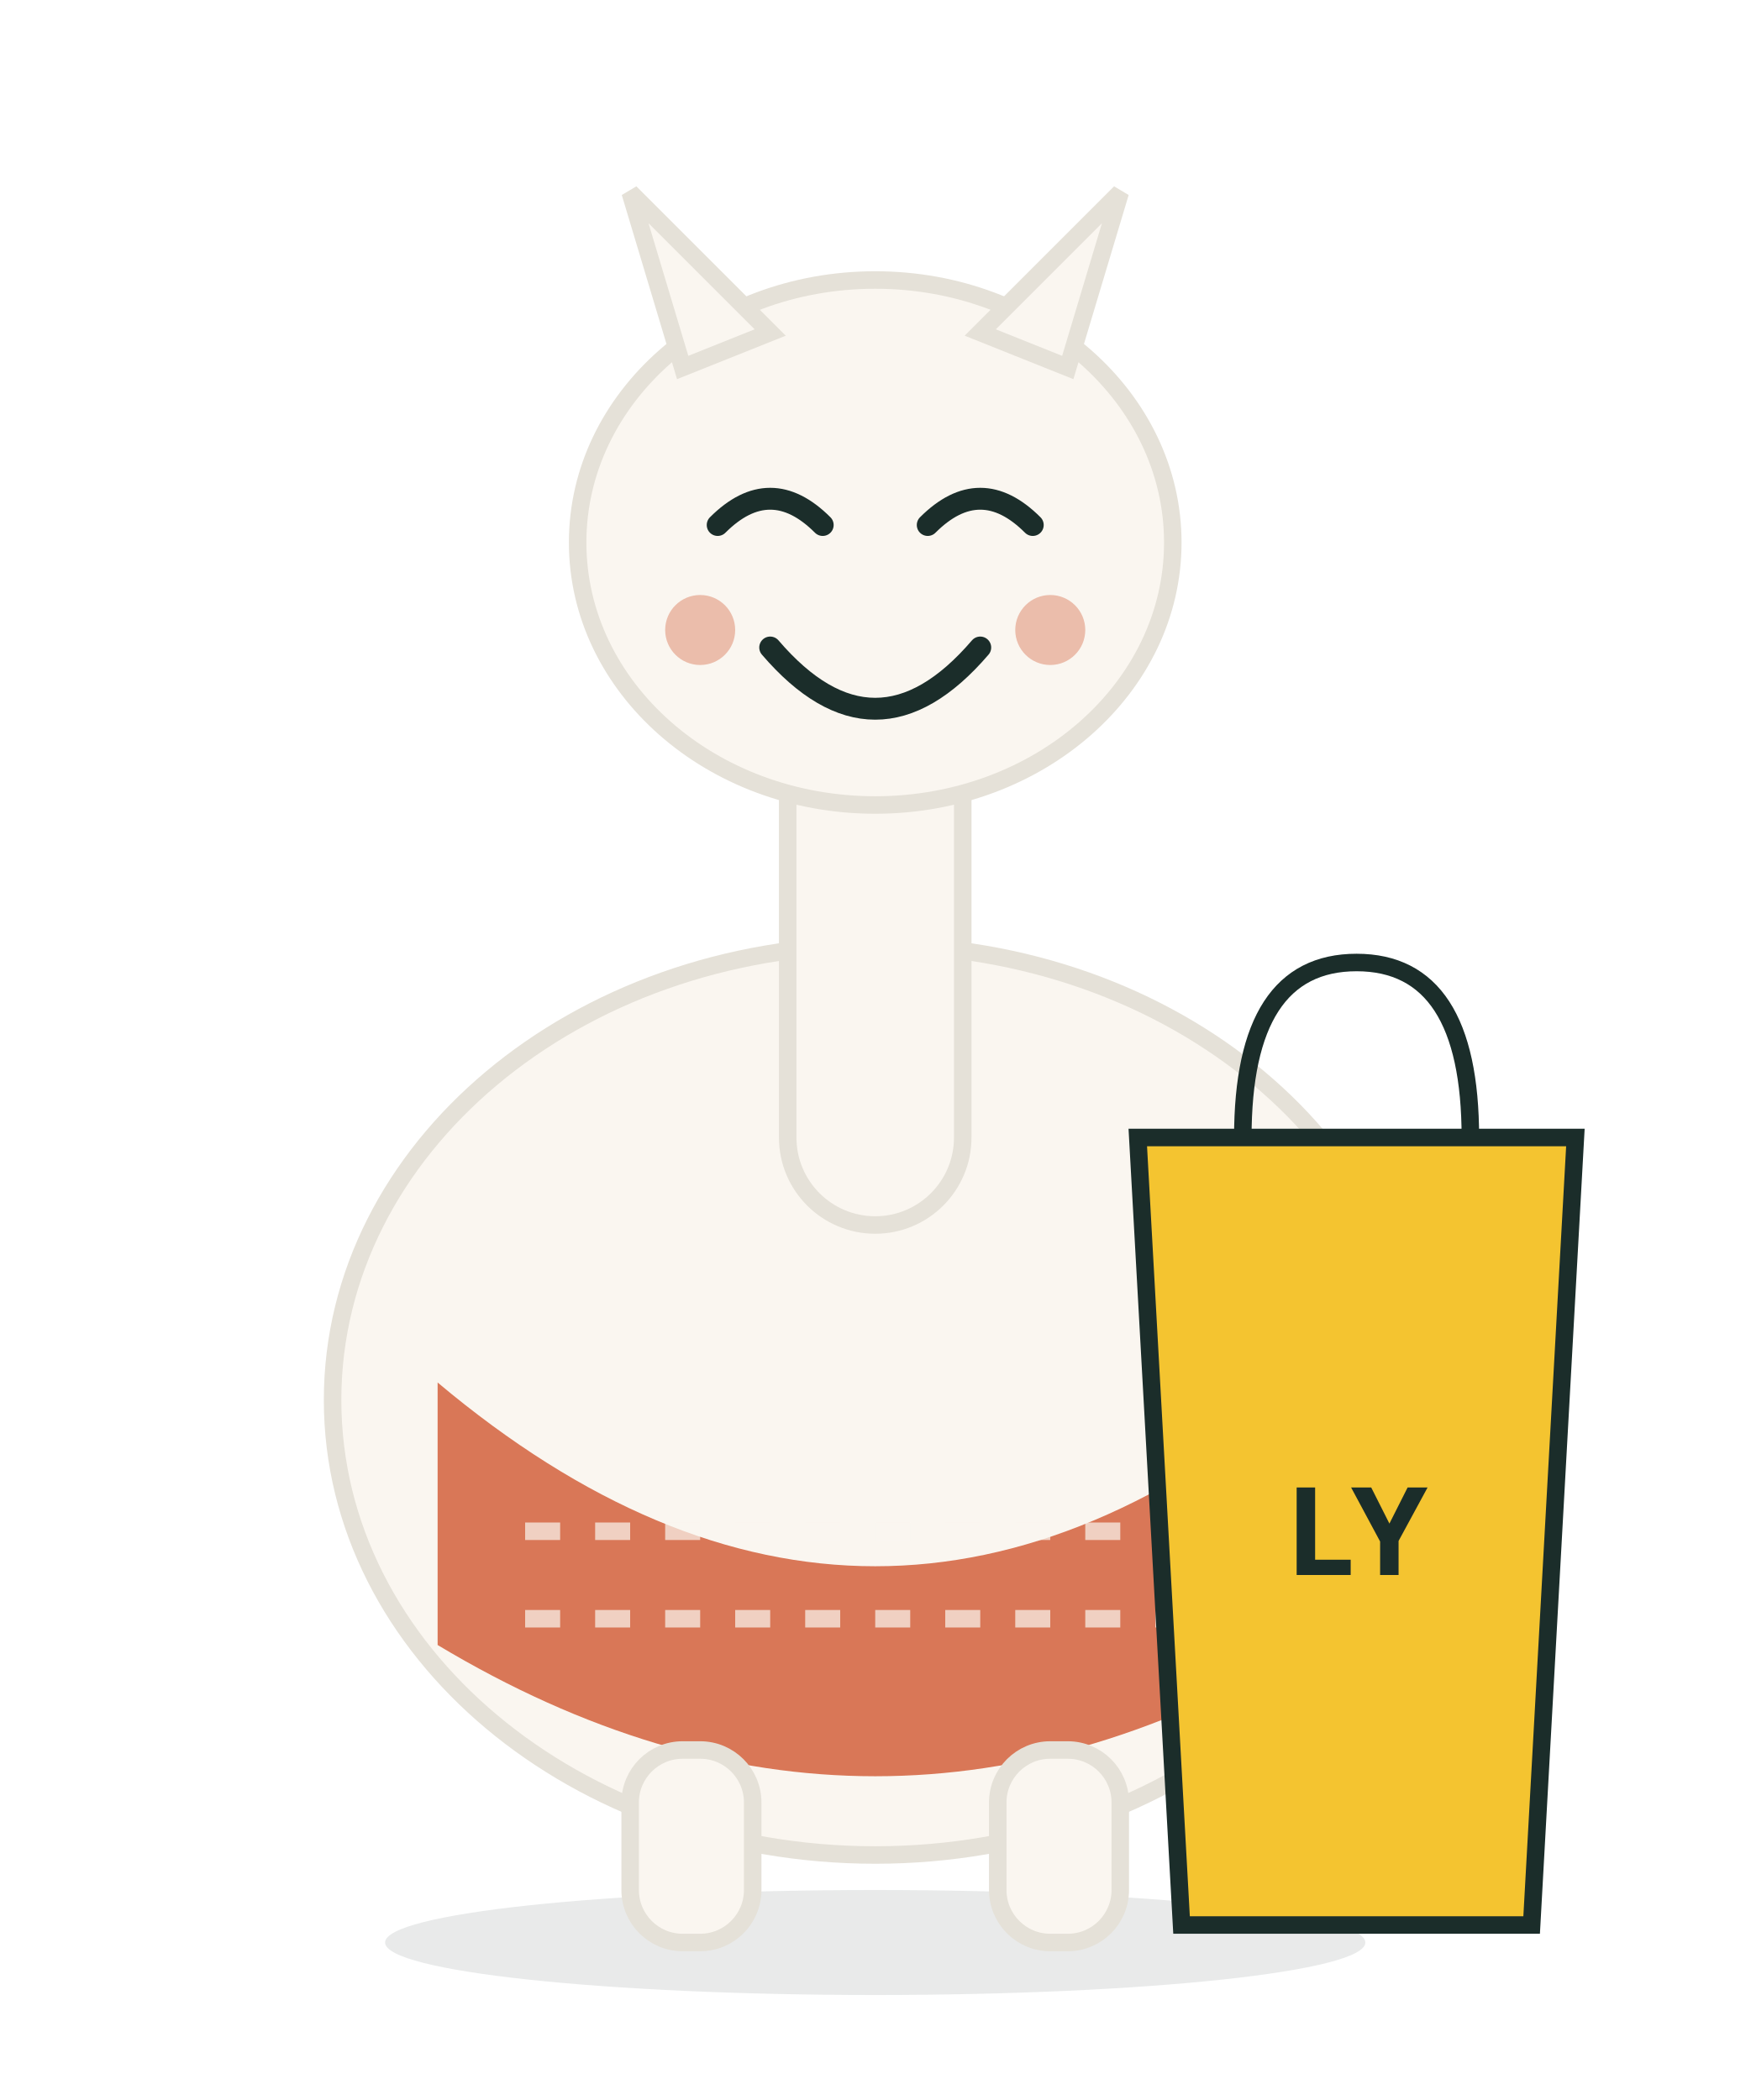
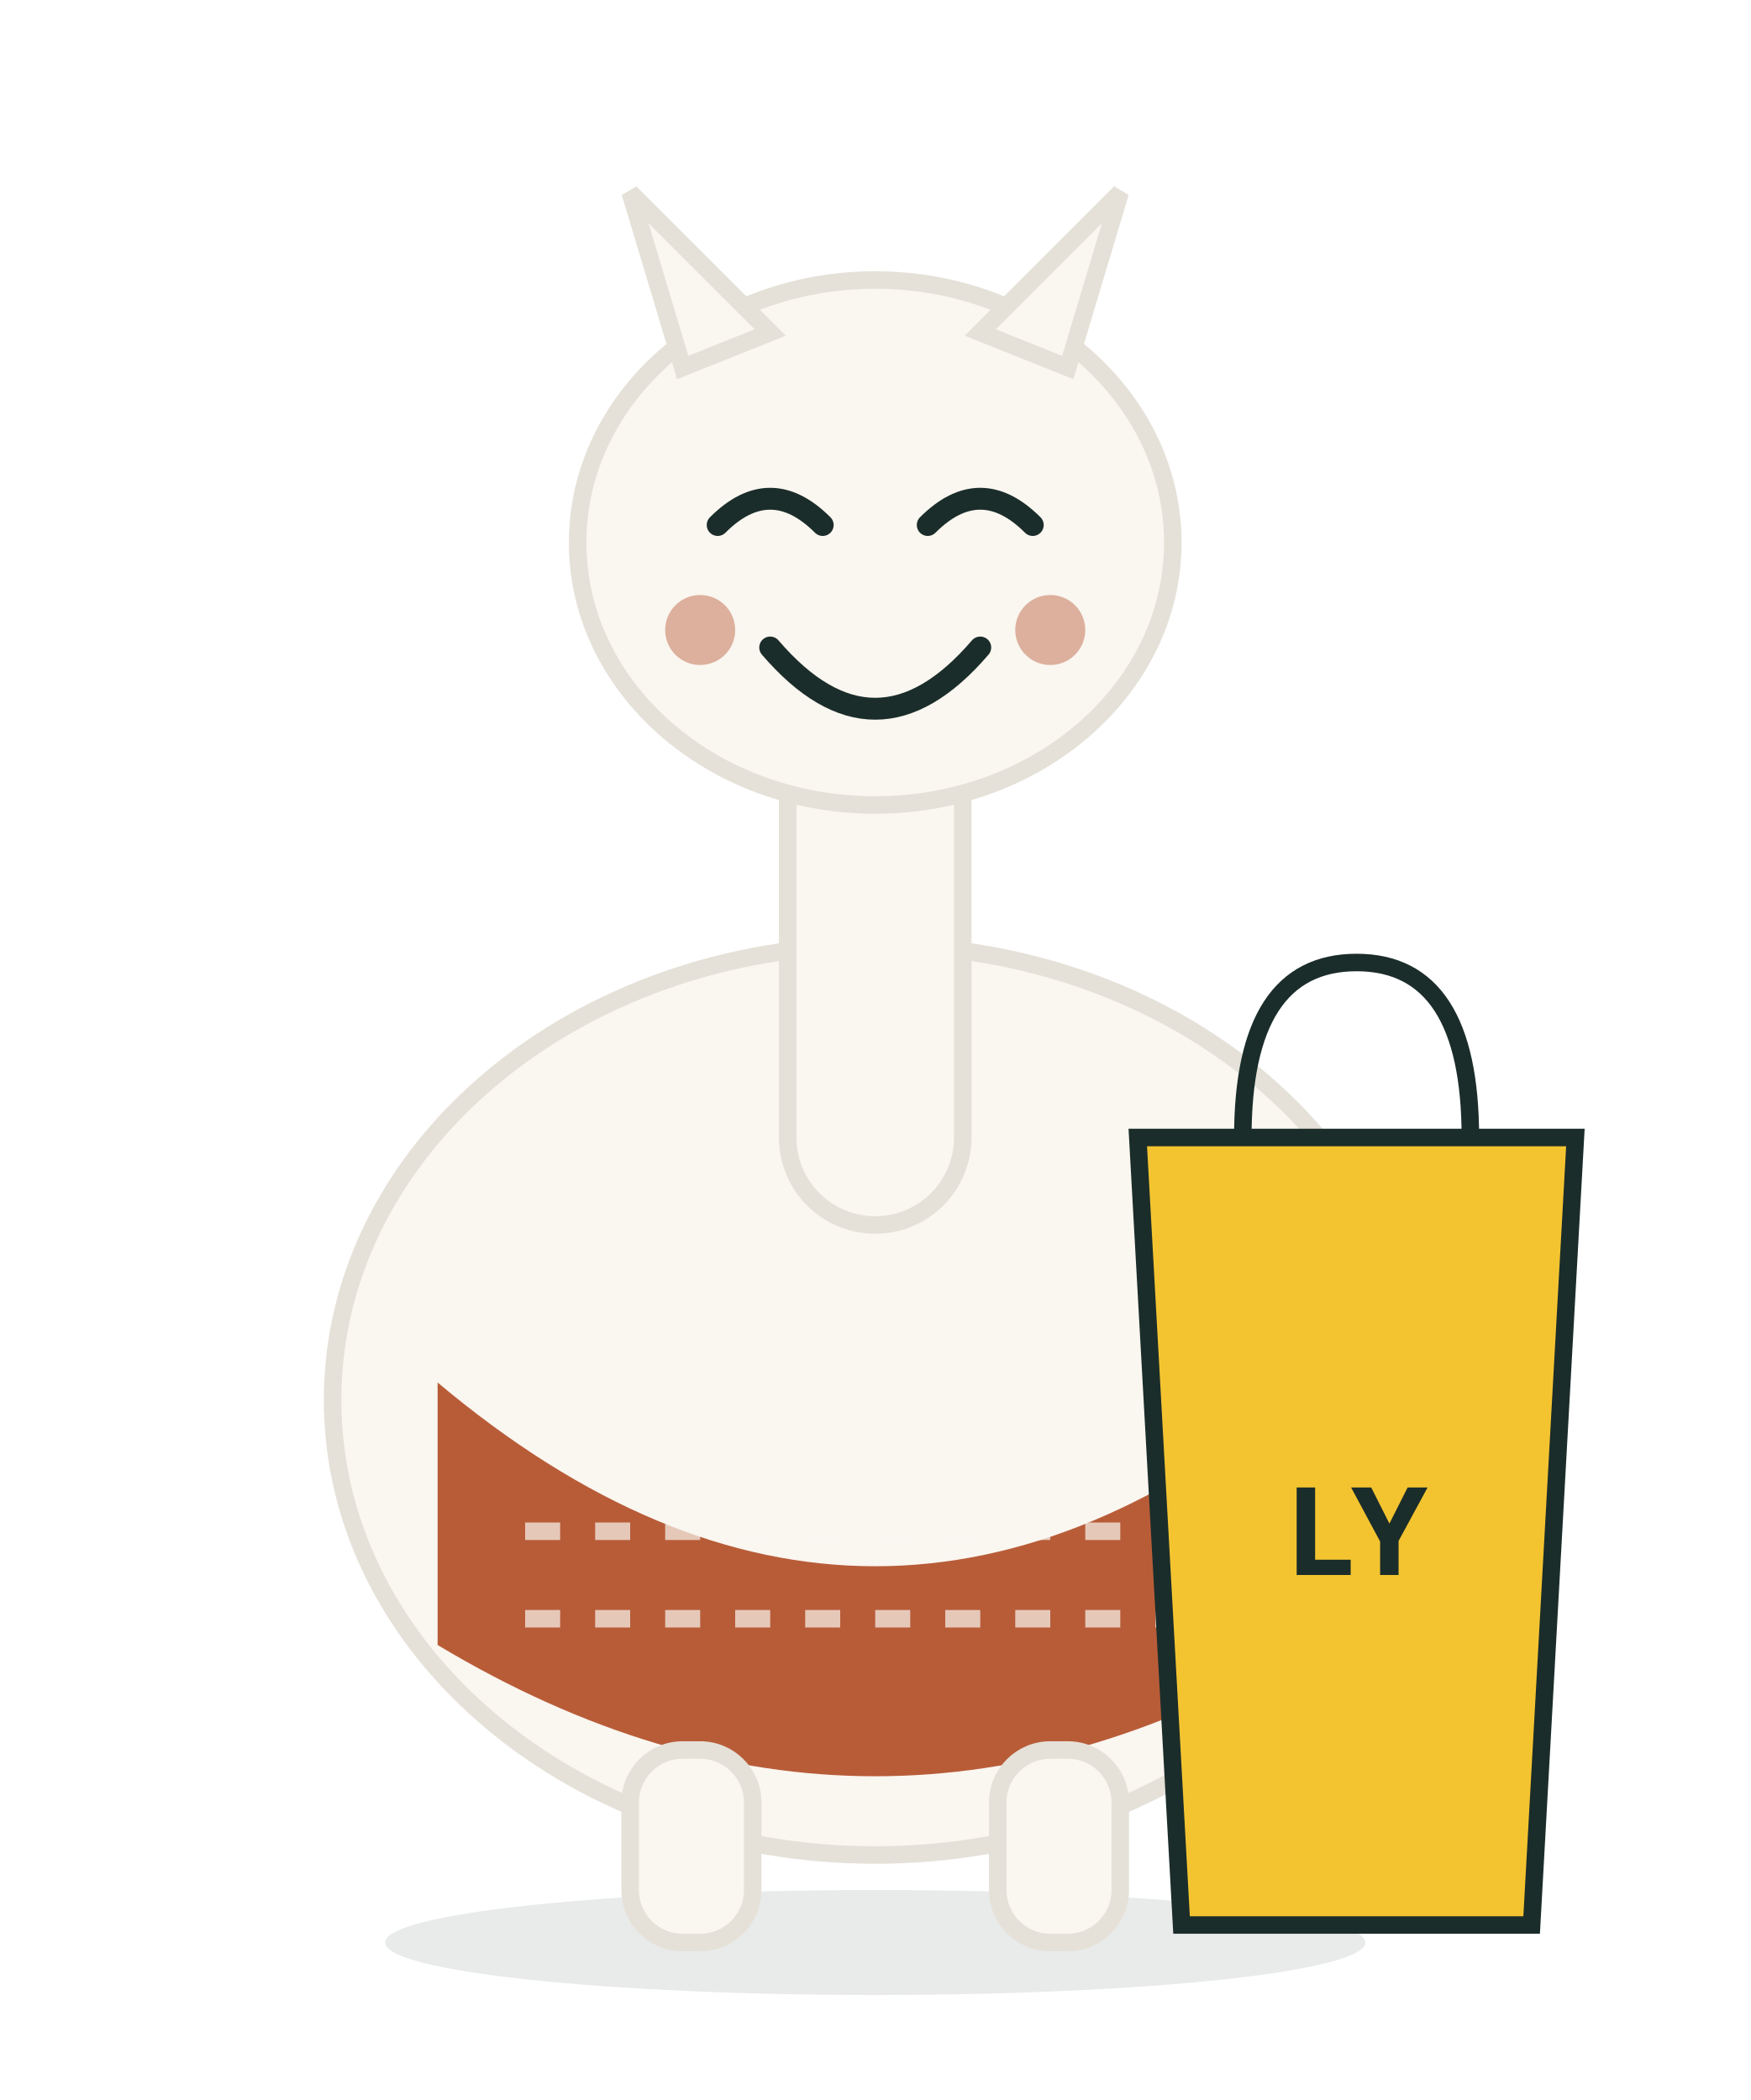
<svg xmlns="http://www.w3.org/2000/svg" viewBox="0 0 200 240" width="200" height="240" aria-label="Yapi with bag (placeholder)">
  <ellipse cx="100" cy="222" rx="56" ry="6" fill="#1B2D2A" opacity="0.10" />
  <ellipse cx="100" cy="160" rx="62" ry="52" fill="#FAF6F0" stroke="#E5E1D8" stroke-width="2" />
-   <path d="M 50 158 Q 100 200 150 158 L 150 188 Q 100 218 50 188 Z" fill="#D97757" />
+   <path d="M 50 158 Q 100 200 150 158 L 150 188 Q 100 218 50 188 Z" fill="#B85C38" />
  <path d="M 60 175 h 80 M 60 185 h 80" stroke="#FAF6F0" stroke-width="2" stroke-dasharray="4 4" opacity="0.7" />
  <rect x="72" y="200" width="14" height="22" rx="6" fill="#FAF6F0" stroke="#E5E1D8" stroke-width="2" />
  <rect x="114" y="200" width="14" height="22" rx="6" fill="#FAF6F0" stroke="#E5E1D8" stroke-width="2" />
  <path d="M 130 130 L 180 130 L 175 220 L 135 220 Z" fill="#F4C430" stroke="#1B2D2A" stroke-width="2" />
  <path d="M 142 130 Q 142 110 155 110 Q 168 110 168 130" fill="none" stroke="#1B2D2A" stroke-width="2" />
  <text x="155" y="180" text-anchor="middle" font-family="Poppins, sans-serif" font-size="14" font-weight="700" fill="#1B2D2A">LY</text>
  <rect x="90" y="80" width="20" height="60" rx="10" fill="#FAF6F0" stroke="#E5E1D8" stroke-width="2" />
  <ellipse cx="100" cy="62" rx="34" ry="30" fill="#FAF6F0" stroke="#E5E1D8" stroke-width="2" />
  <path d="M 78 42 L 72 22 L 88 38 Z" fill="#FAF6F0" stroke="#E5E1D8" stroke-width="2" />
  <path d="M 122 42 L 128 22 L 112 38 Z" fill="#FAF6F0" stroke="#E5E1D8" stroke-width="2" />
  <path d="M 82 60 Q 88 54 94 60" stroke="#1B2D2A" stroke-width="2.5" stroke-linecap="round" fill="none" />
  <path d="M 106 60 Q 112 54 118 60" stroke="#1B2D2A" stroke-width="2.5" stroke-linecap="round" fill="none" />
-   <circle cx="80" cy="72" r="4" fill="#D97757" opacity="0.45" />
-   <circle cx="120" cy="72" r="4" fill="#D97757" opacity="0.45" />
+   <circle cx="80" cy="72" r="4" fill="#B85C38" opacity="0.45" />
+   <circle cx="120" cy="72" r="4" fill="#B85C38" opacity="0.45" />
  <path d="M 88 74 Q 100 88 112 74" stroke="#1B2D2A" stroke-width="2.5" stroke-linecap="round" fill="none" />
</svg>
